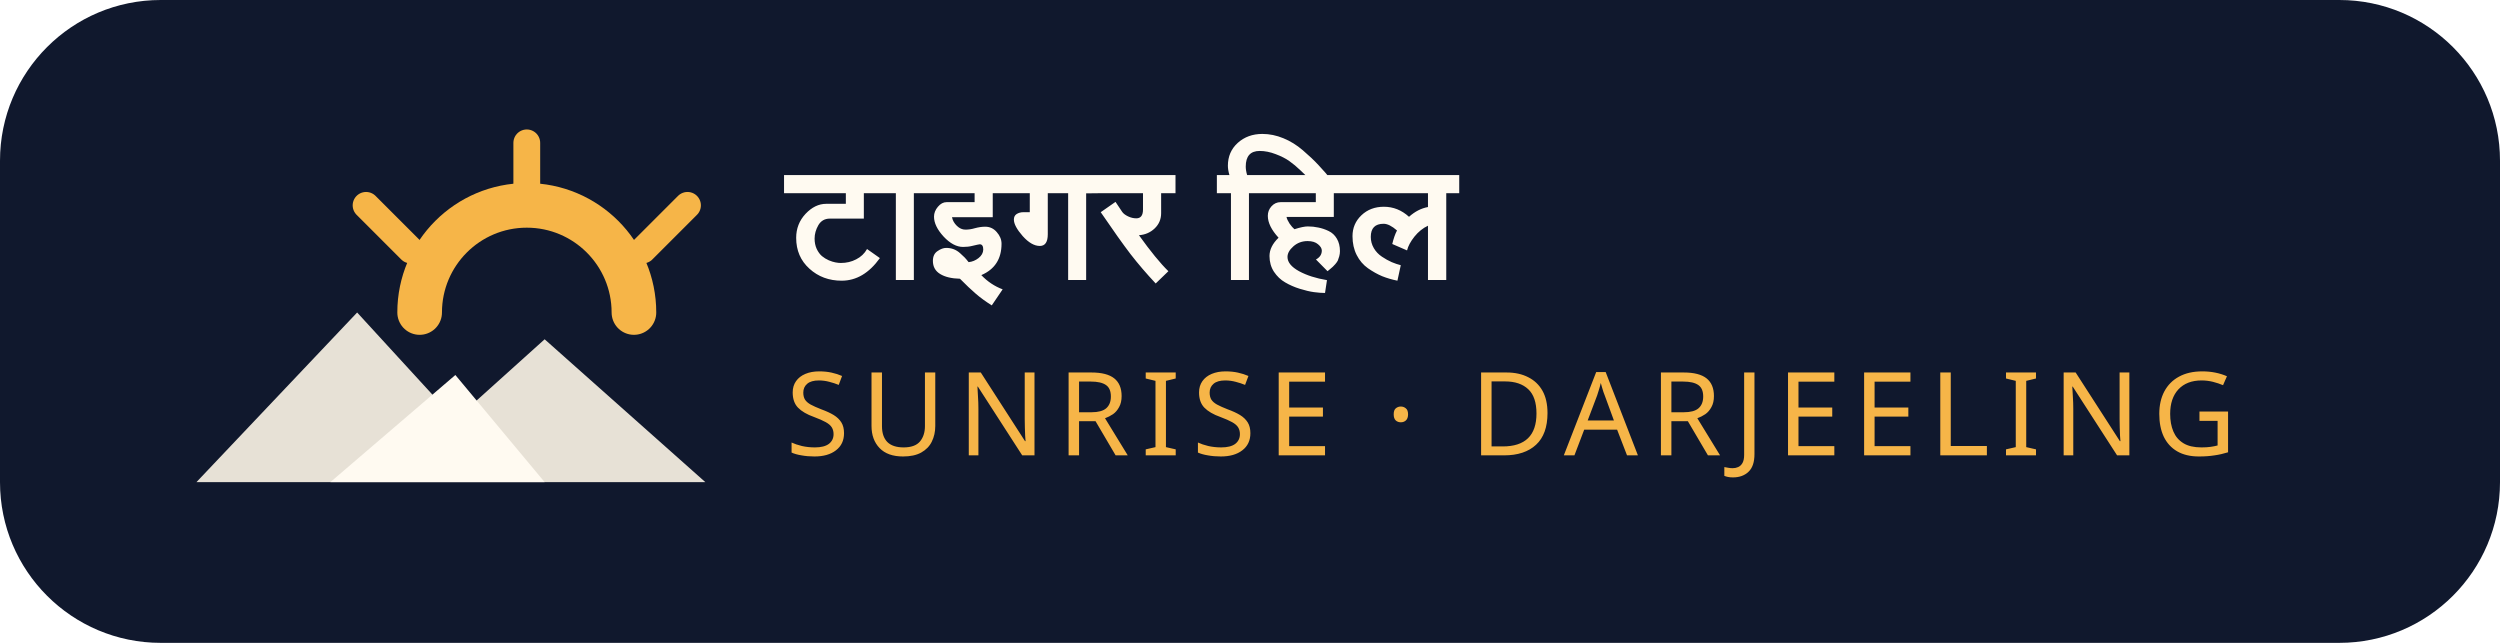
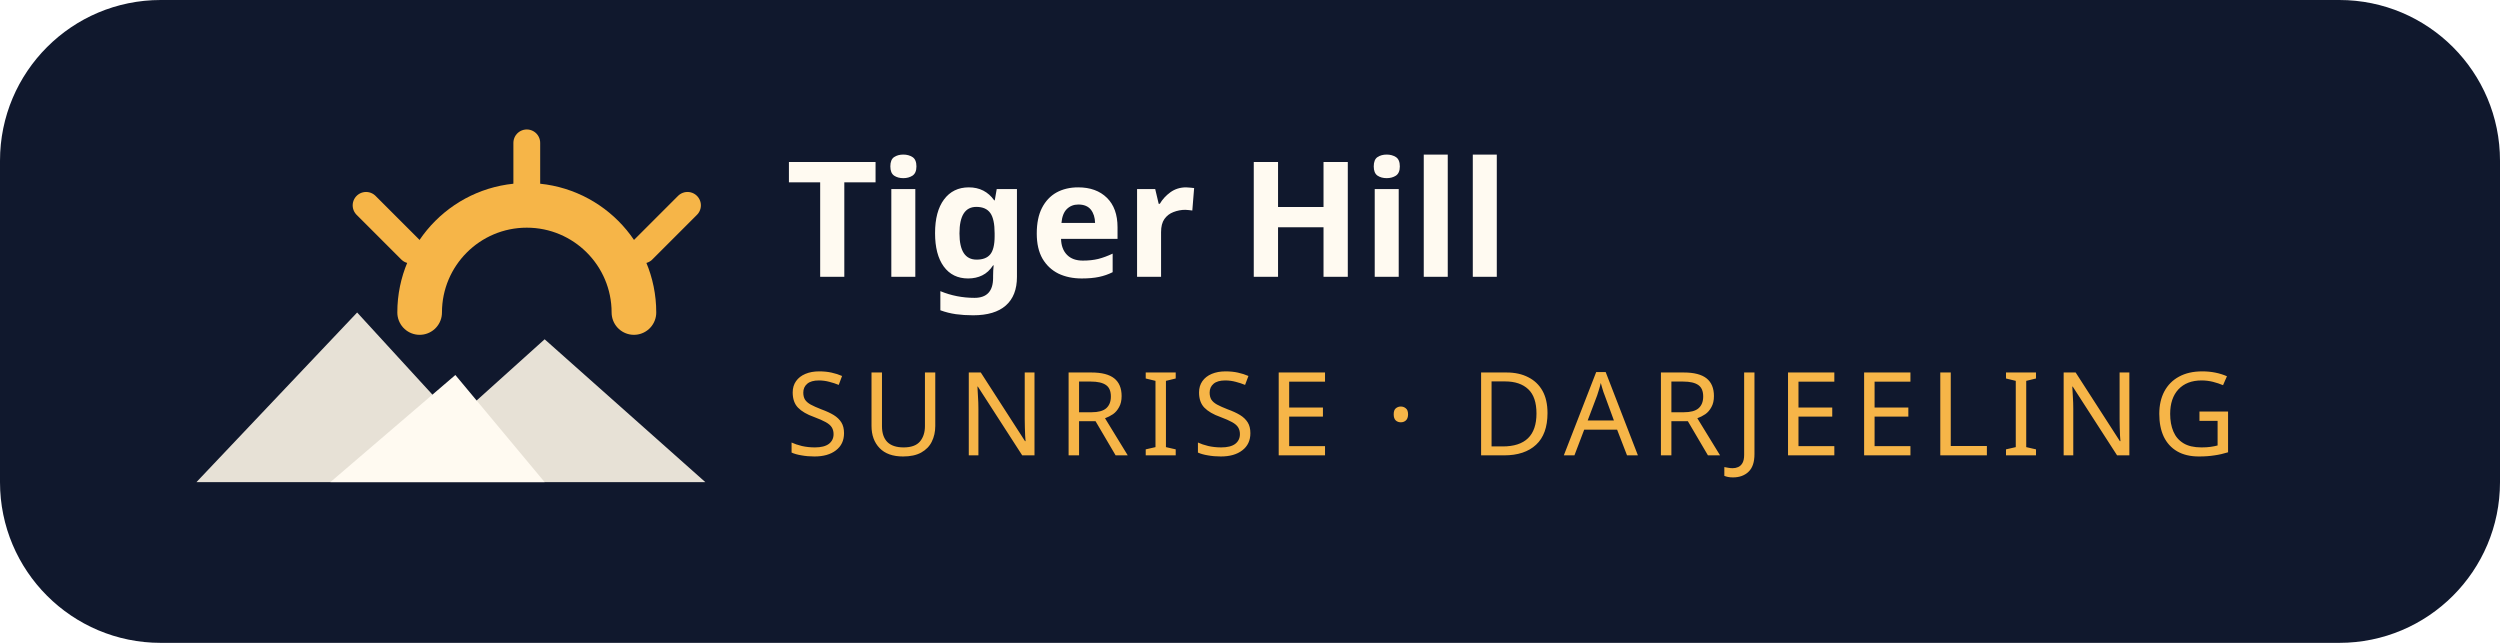
<svg xmlns="http://www.w3.org/2000/svg" width="280" height="72" viewBox="0 0 280 72" role="img" aria-labelledby="title desc">
  <rect width="280" height="72" rx="18" fill="#10182d" />
  <g transform="translate(12 10)">
    <path d="M10 44 28 25l11 12 10-9 18 16Z" fill="#e7e1d6" />
    <path d="M25 44 39 32l10 12Z" fill="#fffaf1" />
    <path d="M35 25a12 12 0 0 1 24 0" fill="none" stroke="#f6b548" stroke-width="5" stroke-linecap="round" />
    <path d="M47 6v7M29 13l5 5M65 13l-5 5" stroke="#f6b548" stroke-width="3" stroke-linecap="round" />
  </g>
-   <text x="88" y="31" fill="#fffaf1" font-family="system-ui, sans-serif" font-size="18" font-weight="700">टाइगर हिल</text>
+   <text x="88" y="31" fill="#fffaf1" font-family="system-ui, sans-serif" font-size="18" font-weight="700">Tiger Hill</text>
  <text x="88" y="51" fill="#f6b548" font-family="system-ui, sans-serif" font-size="13" letter-spacing="1.3">SUNRISE · DARJEELING</text>
</svg>
